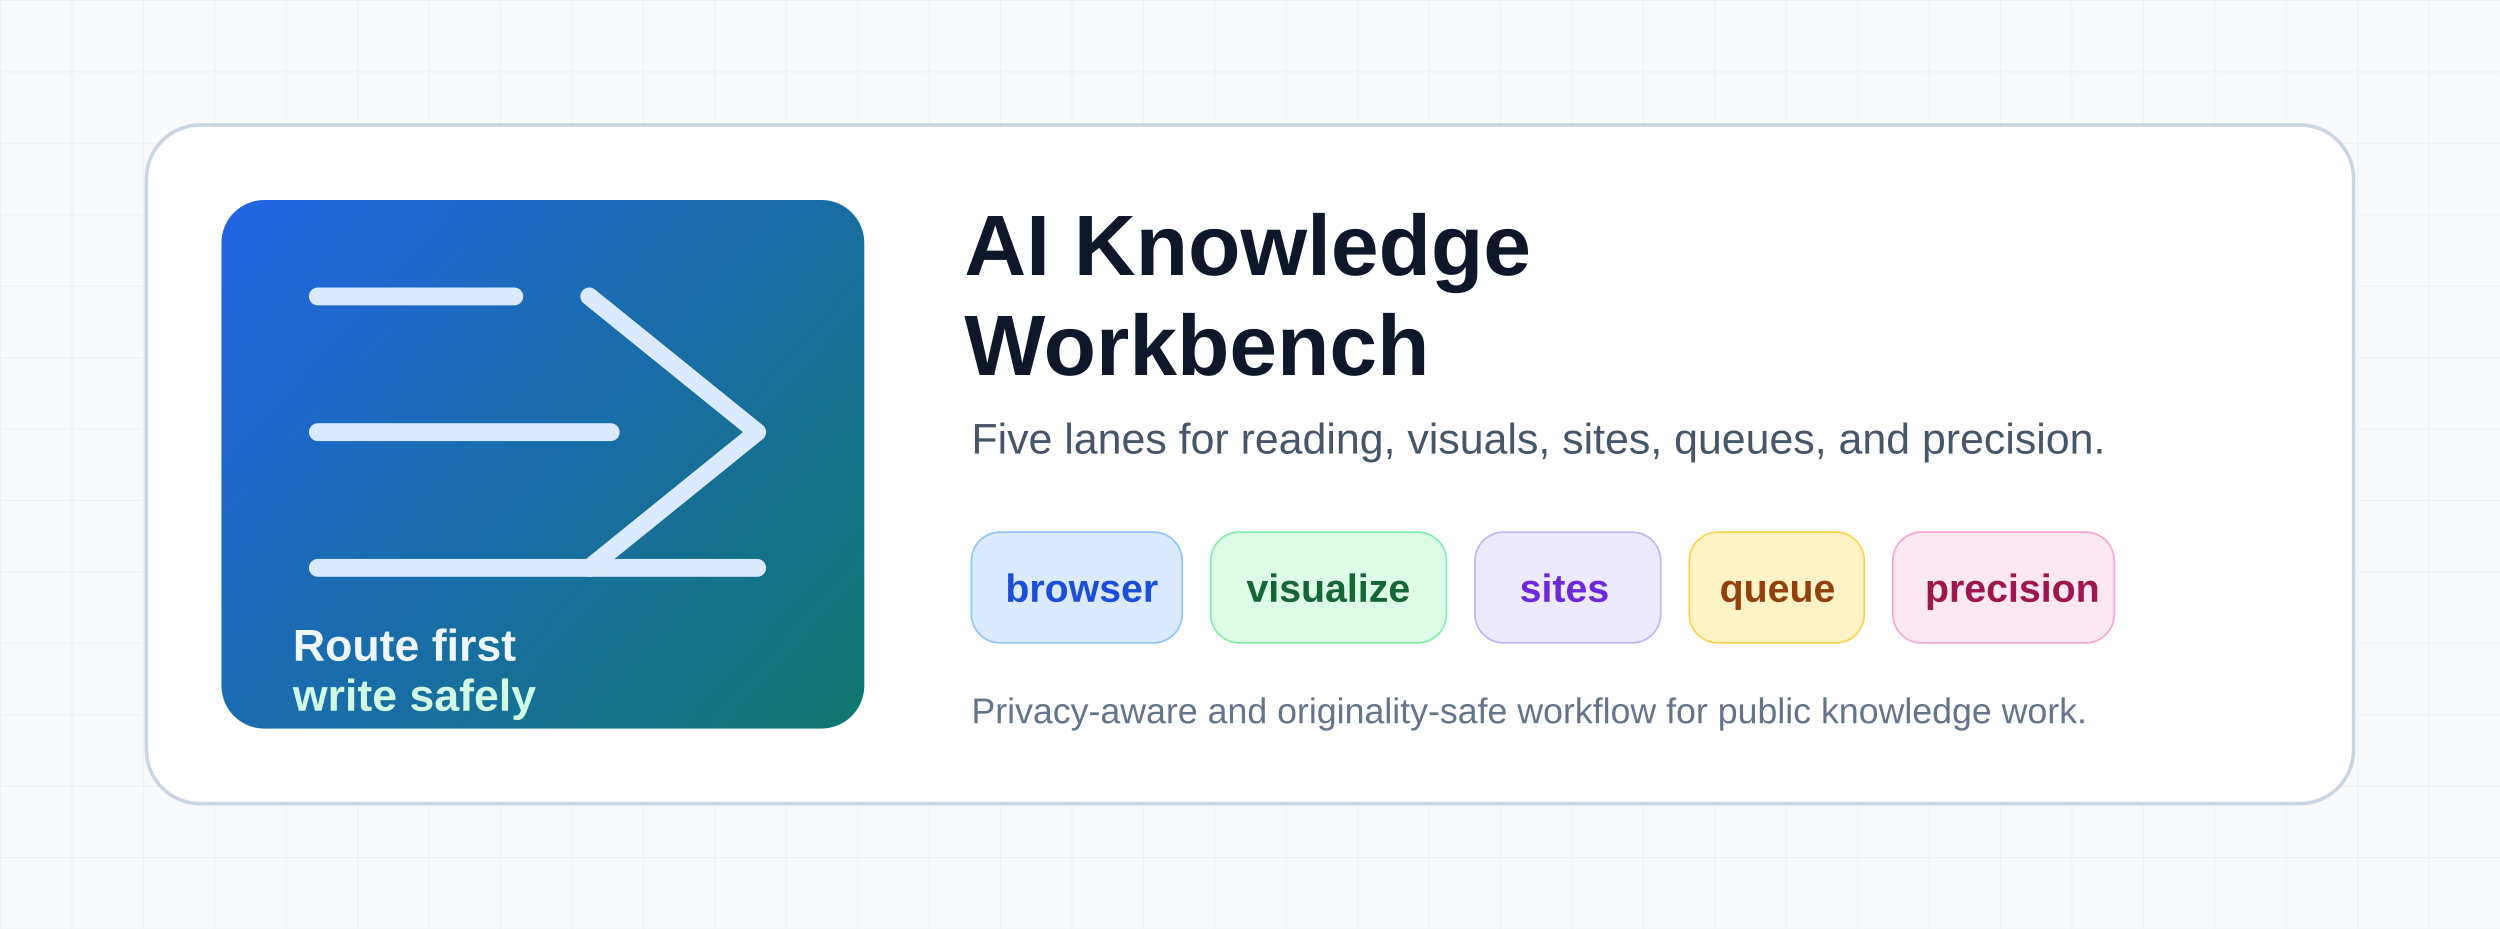
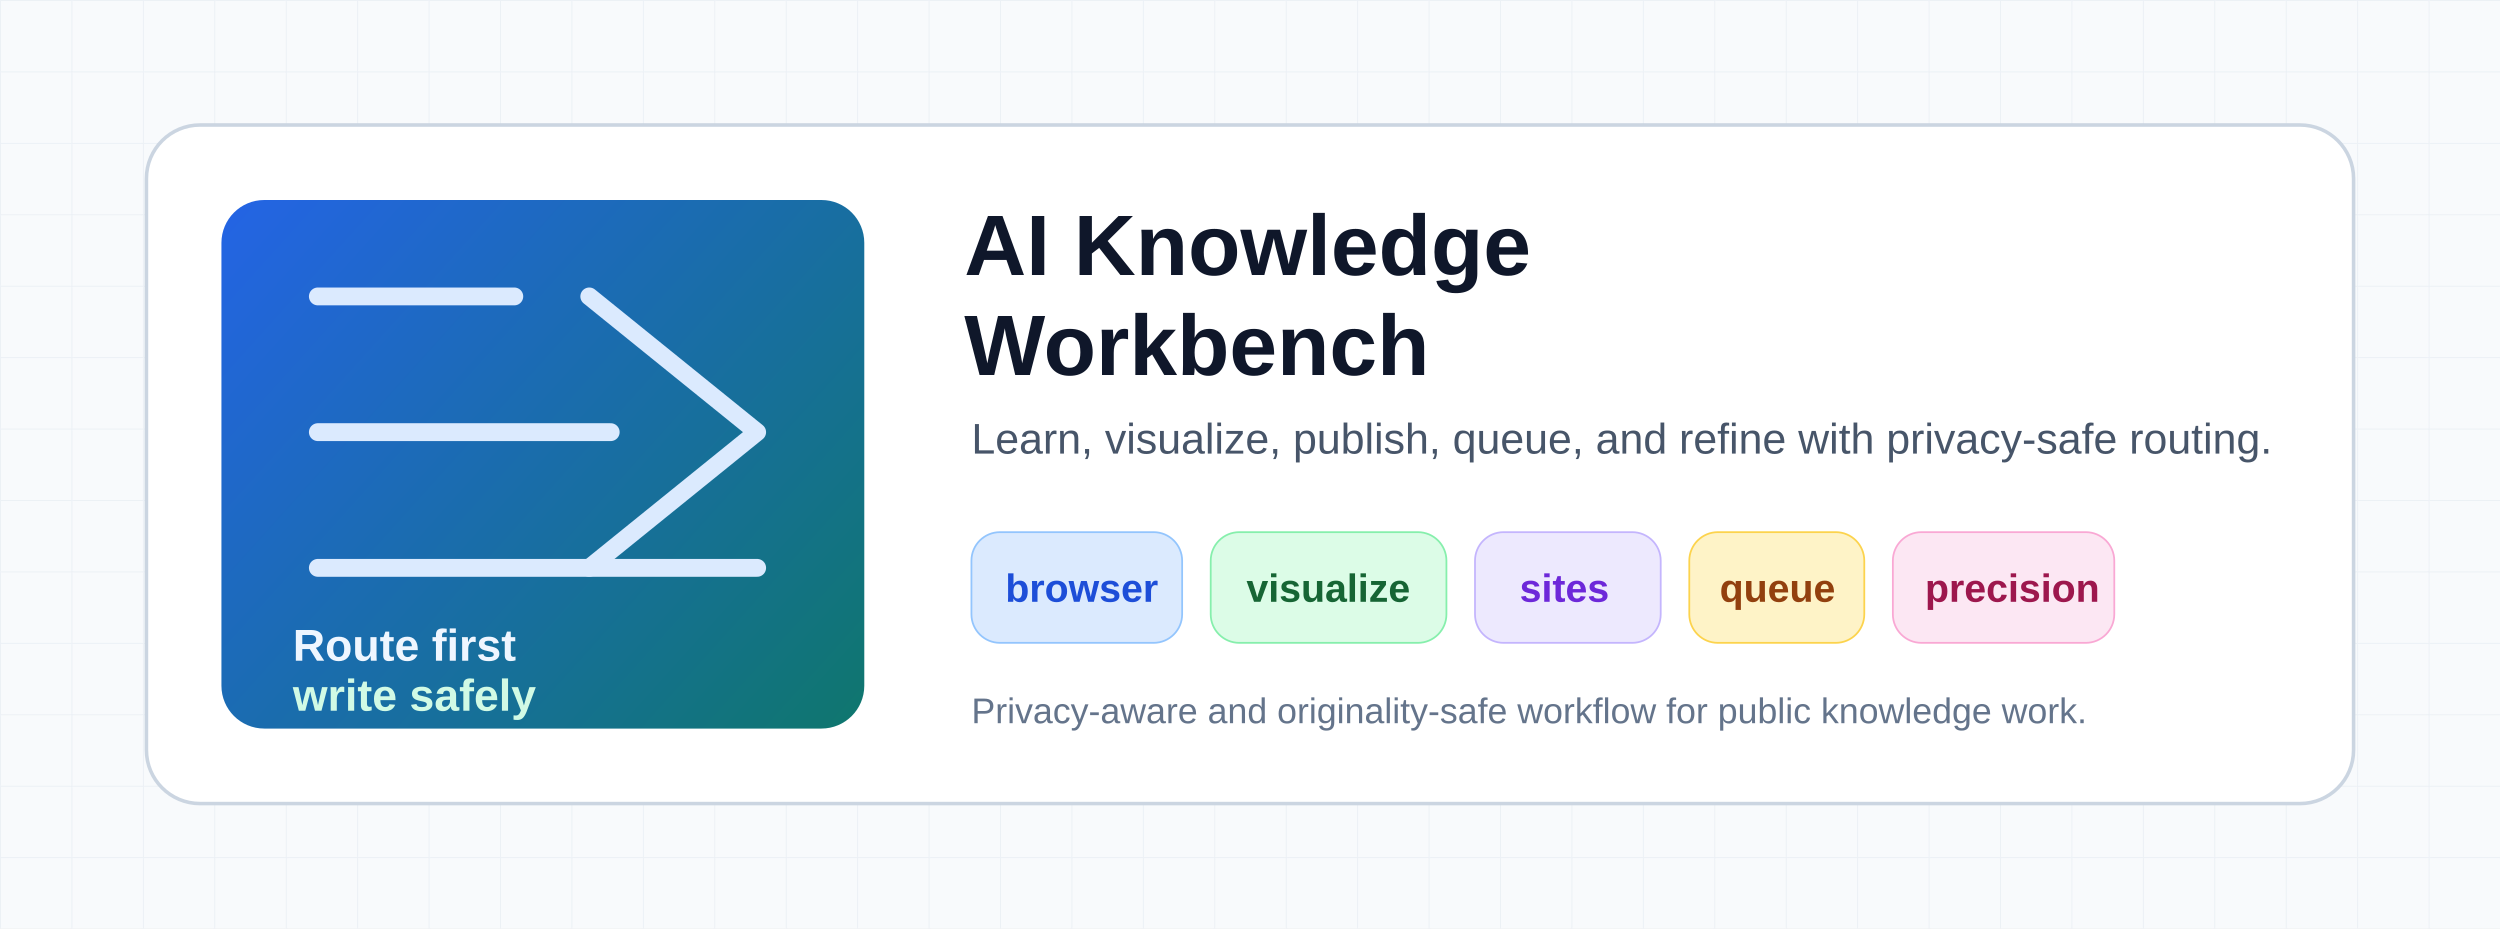
<svg xmlns="http://www.w3.org/2000/svg" width="1400" height="520" viewBox="0 0 1400 520" fill="none">
  <rect width="1400" height="520" fill="#F8FAFC" />
  <defs>
    <pattern id="grid" width="40" height="40" patternUnits="userSpaceOnUse">
      <path d="M 40 0 L 0 0 0 40" fill="none" stroke="#E2E8F0" stroke-width="1" />
    </pattern>
    <linearGradient id="blue" x1="110" y1="94" x2="470" y2="418" gradientUnits="userSpaceOnUse">
      <stop stop-color="#2563EB" />
      <stop offset="1" stop-color="#0F766E" />
    </linearGradient>
  </defs>
  <rect width="1400" height="520" fill="url(#grid)" opacity="0.55" />
  <rect x="82" y="70" width="1236" height="380" rx="30" fill="#FFFFFF" stroke="#CBD5E1" stroke-width="2" />
  <rect x="124" y="112" width="360" height="296" rx="24" fill="url(#blue)" />
  <g stroke="#DBEAFE" stroke-width="10" stroke-linecap="round" stroke-linejoin="round">
    <path d="M178 318H424" />
    <path d="M178 242H342" />
    <path d="M178 166H288" />
    <path d="M330 166L424 242L330 318" />
  </g>
  <g font-family="Segoe UI, Arial, sans-serif" font-weight="800">
    <text x="164" y="370" fill="#EFF6FF" font-size="25">Route first</text>
    <text x="164" y="398" fill="#D1FAE5" font-size="25">write safely</text>
  </g>
  <text x="540" y="154" fill="#0F172A" font-family="Segoe UI, Arial, sans-serif" font-size="48" font-weight="800">AI Knowledge</text>
  <text x="540" y="210" fill="#0F172A" font-family="Segoe UI, Arial, sans-serif" font-size="48" font-weight="800">Workbench</text>
-   <text x="544" y="254" fill="#475569" font-family="Segoe UI, Arial, sans-serif" font-size="24">Five lanes for reading, visuals, sites, queues, and precision.</text>
+   <text x="544" y="254" fill="#475569" font-family="Segoe UI, Arial, sans-serif" font-size="24">Learn, visualize, publish, queue, and refine with privacy-safe routing.</text>
  <g font-family="Segoe UI, Arial, sans-serif" font-size="22" font-weight="700">
    <rect x="544" y="298" width="118" height="62" rx="16" fill="#DBEAFE" stroke="#93C5FD" />
    <text x="563" y="337" fill="#1D4ED8">browser</text>
    <rect x="678" y="298" width="132" height="62" rx="16" fill="#DCFCE7" stroke="#86EFAC" />
    <text x="698" y="337" fill="#166534">visualize</text>
    <rect x="826" y="298" width="104" height="62" rx="16" fill="#EDE9FE" stroke="#C4B5FD" />
    <text x="851" y="337" fill="#6D28D9">sites</text>
    <rect x="946" y="298" width="98" height="62" rx="16" fill="#FEF3C7" stroke="#FCD34D" />
    <text x="963" y="337" fill="#92400E">queue</text>
    <rect x="1060" y="298" width="124" height="62" rx="16" fill="#FCE7F3" stroke="#F9A8D4" />
    <text x="1078" y="337" fill="#9D174D">precision</text>
  </g>
  <text x="544" y="405" fill="#64748B" font-family="Segoe UI, Arial, sans-serif" font-size="20">Privacy-aware and originality-safe workflow for public knowledge work.</text>
</svg>
